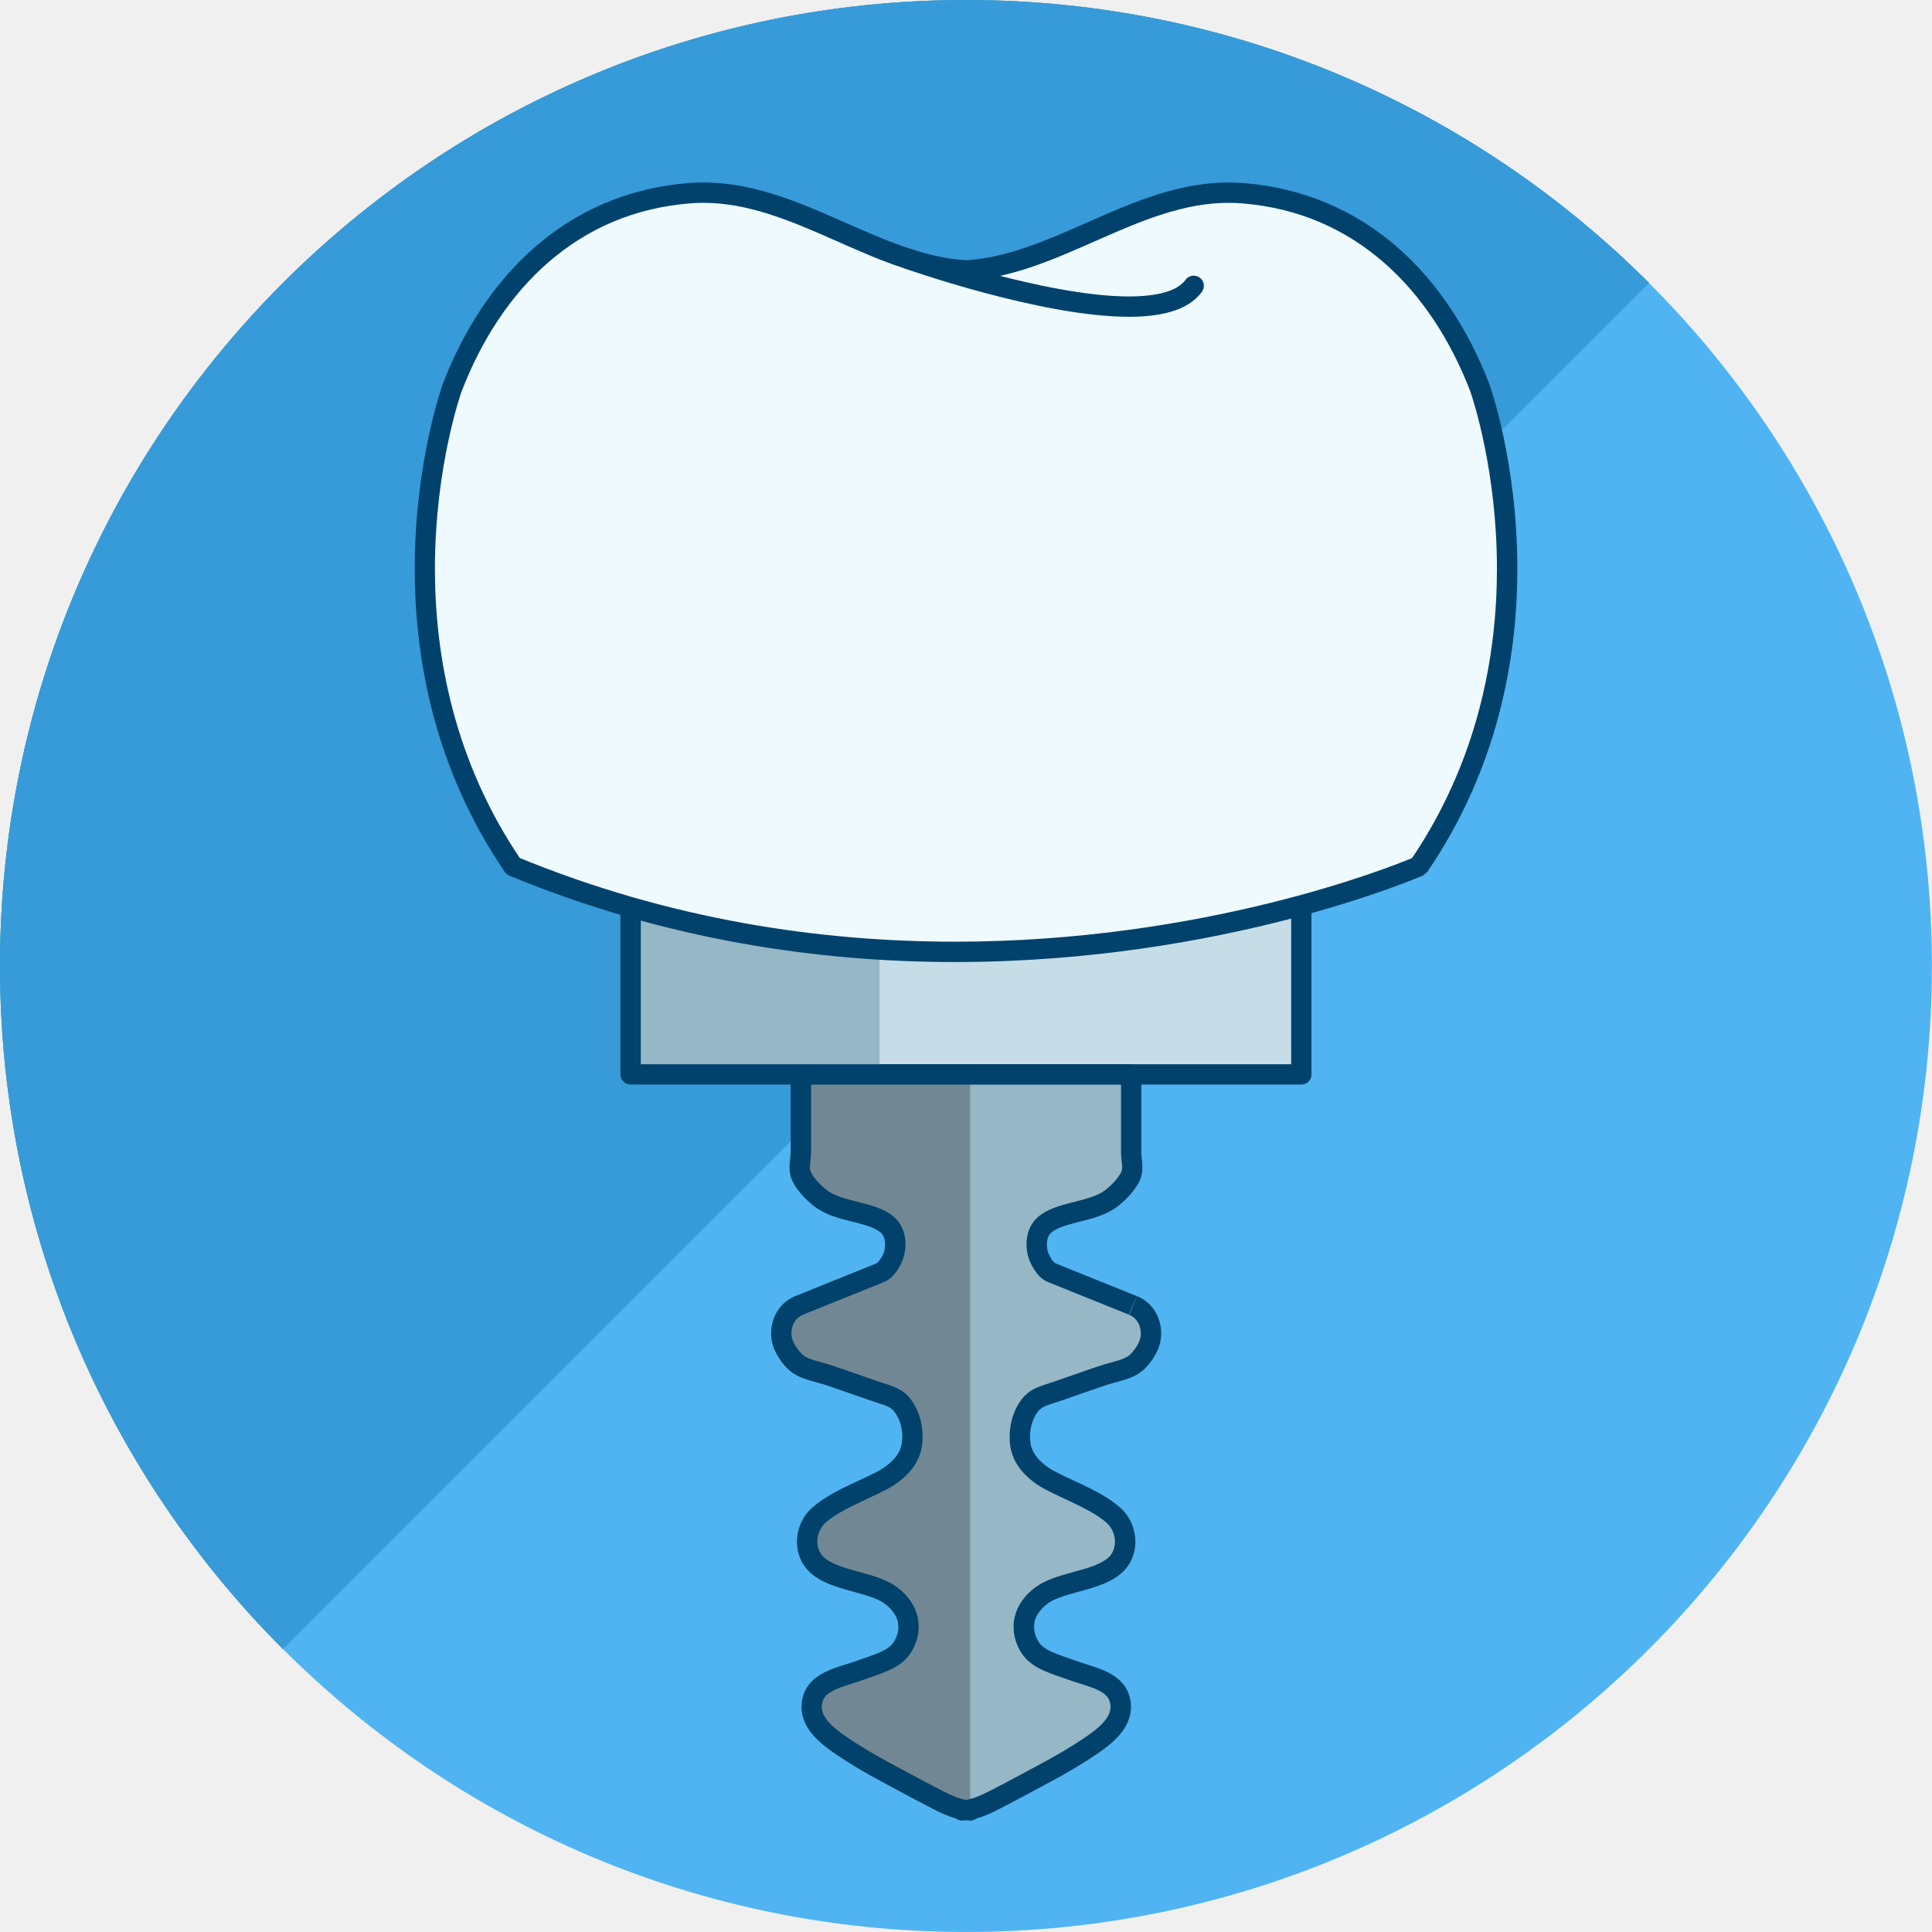
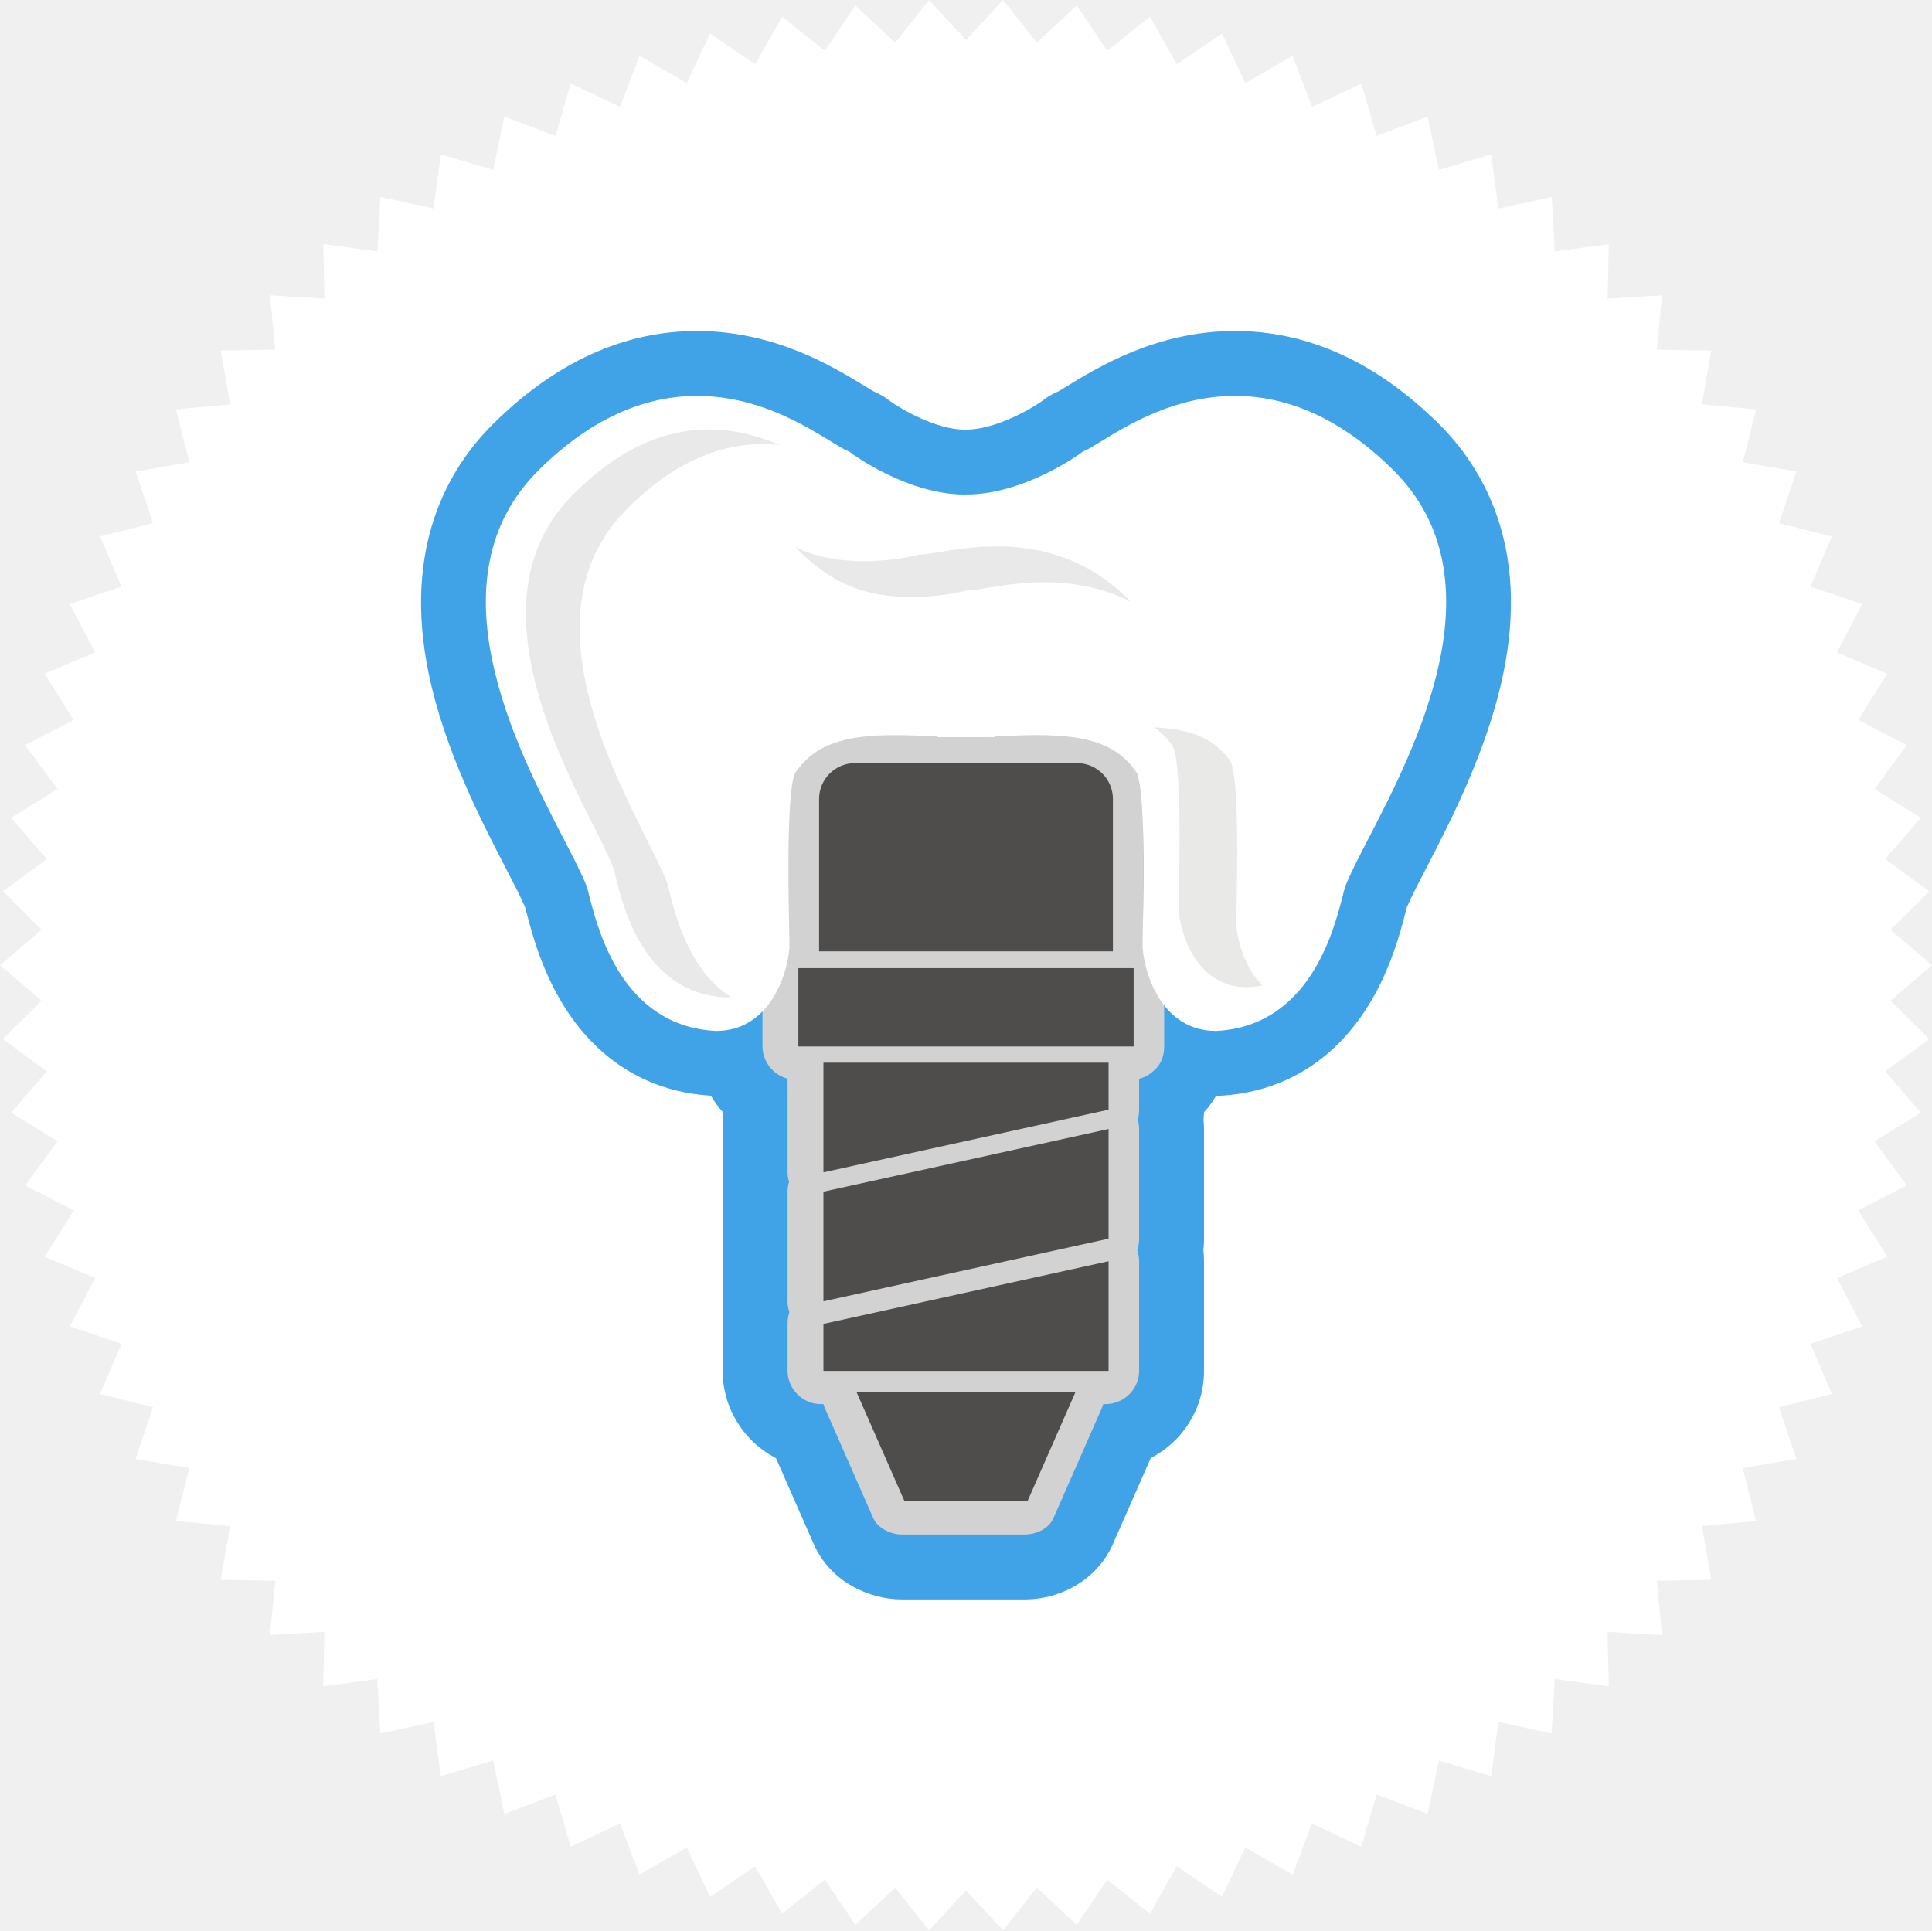
- <svg xmlns="http://www.w3.org/2000/svg" width="33.526mm" height="33.527mm" viewBox="0 0 33.526 33.527" version="1.1" id="svg1123">
-   <defs id="defs1117">
-     <mask maskUnits="userSpaceOnUse" id="mask1755">
-       <path d="m 91.17,141.811 c -2.648,-3.884 -1.059,-8.298 -1.059,-8.298 0.71,-1.845 2.085,-3.215 4.108,-3.38 1.736,-0.141 3.165,1.247 4.81,1.339 1.645,-0.092 3.074,-1.481 4.81,-1.339 2.023,0.165 3.398,1.534 4.108,3.38 0,0 1.589,4.414 -1.059,8.298 0,0 -6.909,3.094 -15.719,0" style="fill:#f2ead9;fill-opacity:1;fill-rule:nonzero;stroke:none;stroke-width:0.035" id="path1757" clip-path="none" />
-     </mask>
-   </defs>
-   <g id="layer1" transform="translate(-82.26668,-126.7784)">
-     <path d="m 99.029,126.779 c -9.257,0 -16.762,7.505 -16.762,16.763 0,4.628 1.876,8.819 4.91,11.853 l 23.706,-23.706 c -3.033,-3.034 -7.224,-4.91 -11.854,-4.91" style="fill:#20966e;fill-opacity:1;fill-rule:nonzero;stroke:none;stroke-width:0.035" id="path24" />
-     <path d="m 115.792,143.542 c 0,9.257 -7.504,16.763 -16.762,16.763 -9.257,0 -16.763,-7.506 -16.763,-16.763 0,-9.258 7.506,-16.763 16.763,-16.763 9.258,0 16.762,7.505 16.762,16.763" style="fill:#50b4f2;fill-opacity:1;fill-rule:nonzero;stroke:none;stroke-width:0.035" id="path28" />
-     <path d="m 82.267,143.541 v 0 c 0,-9.258 7.505,-16.763 16.762,-16.763 4.63,0 8.821,1.877 11.854,4.91 v 0 c -3.034,-3.033 -7.224,-4.909 -11.853,-4.909 v 0 c -8.5e-4,0 -7.1e-4,0 -9.8e-4,0 -9.257,0 -16.762,7.505 -16.762,16.763" style="fill:#daacb3;fill-opacity:1;fill-rule:nonzero;stroke:none;stroke-width:0.035" id="path64" />
-     <path d="m 87.177,155.395 c -0.127,-0.127 -0.253,-0.257 -0.376,-0.388 -2.379,-2.536 -3.978,-5.813 -4.413,-9.448 0.458,3.823 2.203,7.25 4.79,9.836 l -2.9e-4,2.7e-4 m -4.79,-9.836 c -2.4e-4,-0.002 -3.8e-4,-0.005 -8.1e-4,-0.007 2.8e-4,0.002 6.7e-4,0.005 8.1e-4,0.007 m -0.002,-0.014 -1.4e-4,-3.4e-4 c 1.4e-4,7.1e-4 0,0 1.4e-4,3.4e-4 m -0.118,-2.004 v 0 c 0,-9.258 7.505,-16.762 16.762,-16.762 2.9e-4,0 1.4e-4,0 4.3e-4,0 -9.256,0 -16.763,7.505 -16.763,16.763" style="fill:#1d6f51;fill-opacity:1;fill-rule:nonzero;stroke:none;stroke-width:0.035" id="path66" />
-     <path d="m 87.177,155.394 c -2.586,-2.586 -4.331,-6.013 -4.79,-9.836 h -1.4e-4 c -1.4e-4,-0.002 -5.3e-4,-0.005 -8.1e-4,-0.007 -2.8e-4,-0.002 -4.2e-4,-0.004 -7e-4,-0.007 -1.4e-4,-3.4e-4 0,3.5e-4 -1.4e-4,-3.4e-4 -0.078,-0.657 -0.118,-1.325 -0.118,-2.003 0,-9.258 7.506,-16.762 16.763,-16.762 v 0 c 4.629,0 8.819,1.876 11.852,4.91 l -9.904,9.904 h -7.769 v 3.831 h 3.938 -0.985 v 0.985 l -8.987,8.987" style="fill:#379ad9;fill-opacity:1;fill-rule:nonzero;stroke:none;stroke-width:0.035" id="path68" />
-     <path d="m 93.21,145.423 h 11.639 v -3.831 H 93.21 Z" style="fill:#c6dde7;fill-opacity:1;fill-rule:nonzero;stroke:none;stroke-width:0.035" id="path116" />
-     <path d="m 101.925,149.432 -1.41,-0.568 c -0.118,-0.048 -0.217,-0.243 -0.241,-0.344 -0.028,-0.123 -0.024,-0.273 0.041,-0.387 0.081,-0.146 0.265,-0.218 0.439,-0.271 0.278,-0.083 0.584,-0.121 0.806,-0.294 0.125,-0.098 0.253,-0.232 0.319,-0.364 0.072,-0.145 0.018,-0.276 0.018,-0.419 v -1.363 h -2.797 -0.139 -2.797 v 1.363 c 0,0.143 -0.055,0.274 0.018,0.419 0.066,0.132 0.193,0.266 0.319,0.364 0.222,0.173 0.529,0.211 0.806,0.294 0.174,0.052 0.358,0.125 0.439,0.271 0.064,0.115 0.068,0.264 0.04,0.387 -0.023,0.101 -0.123,0.296 -0.241,0.344 l -1.41,0.568 c -0.293,0.118 -0.369,0.46 -0.272,0.688 0.048,0.113 0.142,0.254 0.254,0.334 0.133,0.095 0.358,0.134 0.52,0.187 0.175,0.057 0.347,0.121 0.521,0.179 0.133,0.044 0.263,0.093 0.397,0.136 0.205,0.064 0.315,0.108 0.417,0.279 0.107,0.178 0.141,0.385 0.121,0.581 -0.029,0.29 -0.25,0.513 -0.546,0.666 -0.347,0.179 -0.79,0.34 -1.07,0.588 -0.231,0.203 -0.274,0.565 -0.096,0.798 0.245,0.32 0.886,0.339 1.249,0.537 0.199,0.109 0.361,0.305 0.392,0.502 0.025,0.157 -0.004,0.293 -0.085,0.436 -0.133,0.237 -0.45,0.313 -0.718,0.411 -0.382,0.14 -0.828,0.193 -0.869,0.599 -0.031,0.307 0.246,0.539 0.512,0.719 0.247,0.167 0.505,0.321 0.774,0.464 0.259,0.139 0.516,0.28 0.778,0.415 0.157,0.081 0.349,0.19 0.544,0.229 v 0.017 l 0.07,-0.008 0.07,0.008 v -0.017 c 0.194,-0.039 0.387,-0.148 0.544,-0.229 0.262,-0.134 0.519,-0.276 0.779,-0.415 0.269,-0.143 0.528,-0.297 0.774,-0.464 0.266,-0.18 0.543,-0.413 0.512,-0.719 -0.041,-0.406 -0.487,-0.459 -0.869,-0.599 -0.267,-0.098 -0.584,-0.174 -0.718,-0.411 -0.08,-0.144 -0.11,-0.28 -0.085,-0.436 0.031,-0.197 0.193,-0.393 0.392,-0.502 0.363,-0.198 1.004,-0.217 1.249,-0.537 0.178,-0.233 0.134,-0.595 -0.096,-0.798 -0.281,-0.248 -0.724,-0.41 -1.07,-0.588 -0.295,-0.152 -0.517,-0.376 -0.546,-0.666 -0.02,-0.197 0.014,-0.403 0.121,-0.581 0.102,-0.171 0.212,-0.215 0.417,-0.279 0.134,-0.042 0.264,-0.092 0.397,-0.136 0.174,-0.059 0.346,-0.122 0.522,-0.179 0.162,-0.053 0.387,-0.092 0.52,-0.187 0.112,-0.079 0.206,-0.221 0.254,-0.334 0.096,-0.228 0.021,-0.57 -0.272,-0.688" style="fill:#96b7c5;fill-opacity:1;fill-rule:nonzero;stroke:none;stroke-width:0.035" id="path118" />
-     <path d="m 99.1,158.197 -0.07,-0.008 -0.07,0.008 v -0.017 c -0.195,-0.039 -0.387,-0.148 -0.544,-0.229 -0.262,-0.134 -0.519,-0.276 -0.778,-0.415 -0.269,-0.143 -0.528,-0.297 -0.774,-0.464 -0.252,-0.171 -0.516,-0.389 -0.515,-0.673 0,-0.015 8.5e-4,-0.03 0.002,-0.046 0.041,-0.406 0.487,-0.459 0.869,-0.599 0.267,-0.098 0.585,-0.174 0.718,-0.411 0.062,-0.11 0.093,-0.216 0.093,-0.329 0,-0.035 -0.003,-0.071 -0.009,-0.107 -0.031,-0.197 -0.193,-0.393 -0.392,-0.502 -0.363,-0.198 -1.004,-0.217 -1.249,-0.537 -0.074,-0.097 -0.11,-0.215 -0.11,-0.335 -2.9e-4,-0.17 0.071,-0.343 0.206,-0.462 0.281,-0.248 0.724,-0.41 1.07,-0.588 0.295,-0.152 0.517,-0.376 0.546,-0.666 0.004,-0.035 0.005,-0.071 0.005,-0.107 -2.9e-4,-0.163 -0.039,-0.329 -0.127,-0.474 -0.102,-0.171 -0.211,-0.215 -0.417,-0.279 -0.134,-0.042 -0.264,-0.092 -0.397,-0.136 -0.174,-0.059 -0.346,-0.122 -0.521,-0.179 -0.162,-0.053 -0.387,-0.092 -0.52,-0.187 -0.112,-0.079 -0.206,-0.221 -0.254,-0.334 -0.026,-0.061 -0.039,-0.131 -0.04,-0.202 -1.4e-4,-0.194 0.098,-0.4 0.312,-0.486 l 1.41,-0.568 c 0.118,-0.048 0.218,-0.243 0.241,-0.344 0.01,-0.046 0.016,-0.096 0.016,-0.146 0,-0.084 -0.017,-0.169 -0.057,-0.241 -0.081,-0.146 -0.265,-0.218 -0.439,-0.271 -0.278,-0.083 -0.584,-0.121 -0.806,-0.294 -0.125,-0.098 -0.253,-0.232 -0.319,-0.364 -0.029,-0.058 -0.038,-0.113 -0.038,-0.168 1.4e-4,-0.083 0.02,-0.165 0.02,-0.25 v -1.363 h 2.941 v 12.755 l -0.005,0.002 v 0 0.017" style="fill:#718894;fill-opacity:1;fill-rule:nonzero;stroke:none;stroke-width:0.035" id="path120" />
-     <path d="m 101.925,149.432 0.066,-0.163 -1.41,-0.568 -0.025,-0.02 c -0.046,-0.042 -0.105,-0.163 -0.11,-0.2 -0.007,-0.033 -0.012,-0.07 -0.012,-0.106 -1.4e-4,-0.061 0.013,-0.118 0.034,-0.155 l 6.6e-4,-0.001 c 0.018,-0.034 0.055,-0.068 0.115,-0.101 0.059,-0.033 0.138,-0.061 0.22,-0.086 0.257,-0.08 0.586,-0.112 0.864,-0.323 0.141,-0.112 0.282,-0.256 0.368,-0.424 l 4.2e-4,-7.1e-4 c 0.043,-0.086 0.057,-0.174 0.056,-0.247 -0.001,-0.111 -0.021,-0.192 -0.02,-0.25 v -1.363 c 0,-0.047 -0.018,-0.091 -0.051,-0.125 -0.033,-0.034 -0.078,-0.052 -0.125,-0.052 h -2.797 -0.139 -2.797 c -0.047,0 -0.092,0.019 -0.125,0.052 -0.033,0.033 -0.051,0.078 -0.051,0.125 v 1.363 c 0.001,0.058 -0.019,0.139 -0.02,0.251 -5.6e-4,0.073 0.013,0.161 0.057,0.247 0.086,0.168 0.227,0.312 0.367,0.423 0.278,0.212 0.608,0.243 0.865,0.323 0.082,0.024 0.16,0.053 0.22,0.086 0.06,0.033 0.097,0.068 0.115,0.101 0.021,0.038 0.035,0.095 0.035,0.156 0,0.036 -0.005,0.074 -0.012,0.108 l 2.9e-4,-0.001 c -0.004,0.023 -0.03,0.088 -0.062,0.137 l -0.048,0.062 -0.025,0.021 -1.409,0.568 c -0.144,0.057 -0.253,0.159 -0.322,0.276 -0.069,0.116 -0.1,0.246 -0.1,0.373 0,0.093 0.017,0.186 0.054,0.272 0.061,0.139 0.162,0.298 0.314,0.409 0.096,0.067 0.2,0.103 0.3,0.134 0.1,0.03 0.197,0.053 0.268,0.077 0.171,0.055 0.342,0.119 0.52,0.179 0.129,0.043 0.26,0.092 0.4,0.137 0.101,0.032 0.167,0.056 0.208,0.082 0.041,0.026 0.069,0.052 0.11,0.119 0.07,0.115 0.102,0.249 0.102,0.385 l -0.005,0.09 1.5e-4,-0.002 c -0.011,0.104 -0.054,0.197 -0.131,0.287 -0.077,0.089 -0.187,0.171 -0.32,0.24 -0.332,0.173 -0.785,0.333 -1.106,0.613 -0.175,0.155 -0.265,0.375 -0.266,0.594 0,0.155 0.046,0.313 0.147,0.444 0.171,0.217 0.427,0.302 0.67,0.376 0.244,0.071 0.488,0.127 0.634,0.208 0.159,0.083 0.287,0.253 0.302,0.374 l 0.007,0.079 c -5.3e-4,0.081 -0.02,0.152 -0.071,0.244 -0.039,0.071 -0.116,0.13 -0.229,0.183 -0.112,0.053 -0.254,0.096 -0.395,0.147 -0.177,0.066 -0.388,0.113 -0.58,0.207 -0.096,0.048 -0.189,0.109 -0.264,0.199 -0.075,0.09 -0.127,0.208 -0.139,0.34 l -0.003,0.065 c 1.4e-4,0.199 0.093,0.365 0.206,0.494 0.115,0.131 0.255,0.234 0.386,0.324 0.252,0.17 0.516,0.328 0.79,0.473 0.258,0.138 0.516,0.28 0.781,0.416 0.153,0.078 0.356,0.197 0.59,0.245 l 0.035,-0.173 h -0.176 v 0.017 c 0,0.051 0.022,0.099 0.06,0.132 0.038,0.033 0.088,0.049 0.139,0.043 l 0.048,-0.006 0.048,0.006 c 0.05,0.006 0.101,-0.01 0.139,-0.043 0.038,-0.034 0.06,-0.082 0.06,-0.132 v -0.017 h -0.176 l 0.035,0.173 c 0.233,-0.048 0.437,-0.168 0.59,-0.246 0.265,-0.136 0.522,-0.278 0.781,-0.416 0.273,-0.146 0.538,-0.303 0.79,-0.473 0.132,-0.09 0.271,-0.193 0.386,-0.324 0.113,-0.129 0.206,-0.296 0.206,-0.494 l -0.003,-0.062 -2.9e-4,-0.002 c -0.013,-0.133 -0.064,-0.251 -0.139,-0.34 -0.114,-0.135 -0.264,-0.206 -0.411,-0.262 -0.148,-0.055 -0.3,-0.096 -0.433,-0.145 -0.141,-0.051 -0.282,-0.094 -0.395,-0.147 -0.114,-0.053 -0.19,-0.113 -0.23,-0.184 -0.05,-0.091 -0.07,-0.164 -0.071,-0.244 l 0.006,-0.076 1.1e-4,-0.002 c 0.015,-0.121 0.143,-0.291 0.302,-0.374 0.146,-0.081 0.39,-0.138 0.634,-0.208 0.243,-0.074 0.499,-0.159 0.67,-0.377 0.1,-0.131 0.146,-0.288 0.146,-0.443 -3e-4,-0.219 -0.09,-0.439 -0.265,-0.594 -0.322,-0.28 -0.774,-0.44 -1.107,-0.613 -0.132,-0.068 -0.243,-0.15 -0.32,-0.24 -0.077,-0.09 -0.12,-0.182 -0.131,-0.286 l -0.005,-0.089 c 1.4e-4,-0.136 0.032,-0.27 0.101,-0.384 l 4.2e-4,-7.1e-4 c 0.042,-0.068 0.07,-0.093 0.111,-0.12 0.041,-0.026 0.107,-0.051 0.208,-0.082 0.14,-0.044 0.272,-0.094 0.4,-0.137 0.178,-0.06 0.35,-0.123 0.52,-0.179 0.071,-0.023 0.168,-0.047 0.268,-0.076 0.1,-0.031 0.205,-0.067 0.3,-0.134 0.153,-0.111 0.253,-0.27 0.314,-0.408 l 3e-4,-7.2e-4 c 0.036,-0.086 0.053,-0.178 0.053,-0.272 0,-0.126 -0.031,-0.256 -0.1,-0.373 -0.068,-0.116 -0.178,-0.218 -0.322,-0.276 l -0.066,0.164 -0.066,0.164 c 0.07,0.029 0.116,0.072 0.15,0.128 0.033,0.056 0.051,0.126 0.051,0.193 0,0.05 -0.01,0.097 -0.026,0.135 l 4.3e-4,-7.1e-4 c -0.035,0.087 -0.123,0.212 -0.194,0.259 -0.038,0.028 -0.113,0.059 -0.199,0.084 -0.086,0.026 -0.183,0.049 -0.274,0.079 -0.18,0.058 -0.352,0.122 -0.523,0.18 -0.137,0.045 -0.266,0.095 -0.394,0.135 -0.104,0.033 -0.196,0.063 -0.286,0.117 -0.09,0.055 -0.168,0.136 -0.229,0.239 l 4.2e-4,-7.1e-4 c -0.107,0.177 -0.152,0.376 -0.152,0.567 0,0.042 0.002,0.083 0.006,0.123 0.018,0.186 0.1,0.35 0.215,0.482 0.115,0.133 0.263,0.239 0.426,0.323 0.361,0.184 0.793,0.348 1.034,0.564 0.094,0.082 0.146,0.208 0.146,0.33 -1.4e-4,0.086 -0.025,0.166 -0.073,0.229 -0.073,0.103 -0.26,0.187 -0.49,0.252 -0.228,0.068 -0.486,0.12 -0.703,0.237 -0.24,0.134 -0.435,0.357 -0.482,0.629 l 0.174,0.027 -0.174,-0.029 c -0.008,0.045 -0.011,0.091 -0.011,0.134 -5.6e-4,0.148 0.043,0.288 0.116,0.417 0.094,0.166 0.243,0.263 0.388,0.331 0.146,0.068 0.297,0.113 0.423,0.159 0.205,0.074 0.408,0.123 0.545,0.192 0.069,0.034 0.118,0.07 0.15,0.109 0.032,0.039 0.052,0.08 0.059,0.15 l 0.176,-0.018 -0.176,0.015 0.002,0.032 c 0,0.085 -0.038,0.169 -0.119,0.262 -0.08,0.092 -0.197,0.182 -0.318,0.264 -0.241,0.163 -0.495,0.314 -0.759,0.454 -0.261,0.139 -0.517,0.281 -0.776,0.413 -0.161,0.084 -0.343,0.183 -0.498,0.213 -0.083,0.017 -0.142,0.089 -0.142,0.173 v 0.017 h 0.176 l 0.021,-0.175 -0.07,-0.009 h -0.043 l -0.07,0.009 0.022,0.175 h 0.176 v -0.017 c 0,-0.084 -0.059,-0.156 -0.142,-0.173 -0.156,-0.03 -0.338,-0.129 -0.498,-0.213 -0.259,-0.133 -0.515,-0.274 -0.776,-0.413 -0.264,-0.141 -0.518,-0.292 -0.759,-0.455 -0.121,-0.081 -0.238,-0.172 -0.318,-0.264 -0.081,-0.093 -0.119,-0.177 -0.119,-0.262 l 0.002,-0.029 c 0.008,-0.07 0.028,-0.111 0.059,-0.15 0.047,-0.058 0.139,-0.111 0.264,-0.158 0.125,-0.047 0.277,-0.087 0.431,-0.144 0.126,-0.047 0.277,-0.091 0.423,-0.159 0.145,-0.068 0.294,-0.165 0.387,-0.331 0.073,-0.129 0.116,-0.269 0.116,-0.417 1.1e-4,-0.044 -0.004,-0.089 -0.011,-0.134 -0.046,-0.272 -0.242,-0.495 -0.482,-0.629 -0.217,-0.117 -0.475,-0.169 -0.703,-0.237 -0.23,-0.065 -0.416,-0.15 -0.489,-0.252 -0.049,-0.063 -0.074,-0.143 -0.074,-0.229 -2.9e-4,-0.121 0.052,-0.247 0.146,-0.329 0.241,-0.216 0.674,-0.38 1.035,-0.564 0.163,-0.084 0.31,-0.189 0.425,-0.323 0.115,-0.132 0.197,-0.296 0.215,-0.482 l 2.9e-4,-0.001 c 0.003,-0.039 0.006,-0.08 0.006,-0.122 1.4e-4,-0.191 -0.045,-0.389 -0.152,-0.567 -0.06,-0.103 -0.138,-0.184 -0.228,-0.239 -0.09,-0.055 -0.182,-0.084 -0.287,-0.117 -0.127,-0.04 -0.257,-0.089 -0.394,-0.135 -0.17,-0.058 -0.343,-0.121 -0.523,-0.18 -0.091,-0.03 -0.188,-0.053 -0.274,-0.079 -0.086,-0.026 -0.161,-0.056 -0.198,-0.084 -0.071,-0.047 -0.159,-0.173 -0.194,-0.259 -0.016,-0.037 -0.026,-0.085 -0.026,-0.134 0,-0.067 0.018,-0.137 0.051,-0.193 0.034,-0.056 0.081,-0.1 0.15,-0.129 l 1.41,-0.568 c 0.119,-0.052 0.184,-0.139 0.239,-0.222 0.053,-0.085 0.089,-0.169 0.108,-0.247 l 2.5e-4,-10e-4 c 0.013,-0.058 0.02,-0.12 0.02,-0.184 -1.4e-4,-0.107 -0.02,-0.221 -0.079,-0.327 -0.062,-0.112 -0.158,-0.186 -0.253,-0.239 -0.096,-0.053 -0.197,-0.086 -0.289,-0.114 -0.299,-0.086 -0.583,-0.129 -0.748,-0.264 -0.11,-0.085 -0.224,-0.209 -0.27,-0.304 -0.015,-0.03 -0.018,-0.051 -0.019,-0.088 -0.002,-0.054 0.019,-0.137 0.02,-0.251 v -1.187 h 2.62 0.139 2.62 l 1.4e-4,1.187 c 10e-4,0.113 0.021,0.195 0.02,0.25 -3.9e-4,0.037 -0.005,0.06 -0.019,0.089 l 4.3e-4,-7.2e-4 c -0.047,0.096 -0.161,0.22 -0.271,0.305 -0.165,0.134 -0.449,0.178 -0.748,0.264 -0.092,0.028 -0.193,0.062 -0.289,0.114 -0.096,0.053 -0.191,0.127 -0.254,0.24 l 7.2e-4,-0.001 c -0.06,0.107 -0.079,0.221 -0.08,0.328 0,0.064 0.007,0.126 0.021,0.185 0.019,0.078 0.055,0.162 0.108,0.247 0.055,0.083 0.12,0.17 0.239,0.221 l 1.41,0.568 0.066,-0.164" style="fill:#00426b;fill-opacity:1;fill-rule:nonzero;stroke:none;stroke-width:0.035" id="path122" />
-     <path d="m 97.53,145.423 h -4.32 v -3.831 h 4.32 v 3.831" style="fill:#96b7c5;fill-opacity:1;fill-rule:nonzero;stroke:none;stroke-width:0.035" id="path124" />
-     <path d="m 104.849,145.423 v -0.176 H 93.387 v -3.478 h 11.286 v 3.654 h 0.176 v -0.176 0.176 h 0.176 v -3.831 c 0,-0.047 -0.018,-0.091 -0.052,-0.125 -0.033,-0.034 -0.078,-0.052 -0.125,-0.052 H 93.21 c -0.046,0 -0.092,0.019 -0.125,0.052 -0.033,0.033 -0.052,0.078 -0.052,0.125 v 3.831 c 0,0.047 0.018,0.091 0.052,0.125 0.033,0.033 0.078,0.051 0.125,0.051 h 11.639 c 0.047,0 0.091,-0.018 0.125,-0.051 0.033,-0.034 0.052,-0.078 0.052,-0.125 h -0.176" style="fill:#00426b;fill-opacity:1;fill-rule:nonzero;stroke:none;stroke-width:0.035" id="path126" />
-     <path d="m 91.171,141.811 c -2.648,-3.884 -1.059,-8.298 -1.059,-8.298 0.71,-1.845 2.085,-3.215 4.108,-3.38 1.736,-0.141 3.165,1.247 4.81,1.339 1.645,-0.092 3.074,-1.481 4.81,-1.339 2.023,0.165 3.398,1.534 4.108,3.38 0,0 1.589,4.414 -1.059,8.298 0,0 -6.909,3.094 -15.719,0" style="fill:#effaff;fill-opacity:1;fill-rule:nonzero;stroke:none;stroke-width:0.035" id="path128-3" clip-path="none" />
-     <path d="m 91.17,141.811 0.146,-0.1 c -1.179,-1.729 -1.501,-3.566 -1.502,-5.061 0,-0.897 0.116,-1.67 0.233,-2.217 0.058,-0.273 0.116,-0.49 0.159,-0.638 0.022,-0.074 0.04,-0.131 0.052,-0.168 0.012,-0.038 0.019,-0.055 0.019,-0.055 l -0.166,-0.06 0.165,0.063 c 0.346,-0.901 0.853,-1.679 1.513,-2.25 0.66,-0.571 1.47,-0.937 2.445,-1.017 0.079,-0.007 0.158,-0.01 0.236,-0.01 0.766,-7.2e-4 1.491,0.3 2.231,0.627 0.739,0.325 1.491,0.675 2.319,0.722 h 0.02 c 0.828,-0.048 1.579,-0.398 2.319,-0.722 0.74,-0.327 1.466,-0.628 2.231,-0.627 0.078,0 0.157,0.003 0.236,0.01 0.975,0.08 1.786,0.446 2.445,1.017 0.659,0.571 1.166,1.349 1.513,2.25 l 0.164,-0.063 -0.166,0.06 0.004,0.013 c 0.048,0.139 0.458,1.384 0.458,3.065 -3.5e-4,1.495 -0.323,3.332 -1.501,5.061 l 0.146,0.1 -0.071,-0.162 -0.036,0.015 c -0.376,0.158 -3.611,1.456 -7.942,1.456 -2.31,0 -4.932,-0.369 -7.603,-1.473 l -0.067,0.163 0.146,-0.1 -0.146,0.1 -0.067,0.163 c 2.721,1.125 5.39,1.5 7.737,1.5 4.695,-7.2e-4 8.106,-1.496 8.12,-1.501 l 0.075,-0.062 c 1.228,-1.802 1.563,-3.715 1.563,-5.26 -3.4e-4,-1.855 -0.479,-3.185 -0.483,-3.198 l -10e-4,-0.004 c -0.363,-0.944 -0.899,-1.773 -1.611,-2.39 -0.711,-0.617 -1.6,-1.017 -2.648,-1.102 -0.089,-0.007 -0.178,-0.011 -0.265,-0.011 -0.86,0.001 -1.631,0.331 -2.373,0.657 -0.743,0.328 -1.459,0.653 -2.196,0.693 l 0.01,0.176 0.01,-0.176 c -0.738,-0.041 -1.454,-0.365 -2.197,-0.693 -0.742,-0.326 -1.514,-0.656 -2.373,-0.657 -0.087,-3.5e-4 -0.176,0.003 -0.265,0.011 -1.048,0.085 -1.936,0.485 -2.647,1.102 -0.712,0.616 -1.248,1.445 -1.611,2.39 l -0.001,0.004 c -0.004,0.012 -0.483,1.343 -0.483,3.198 -2.5e-4,1.544 0.334,3.458 1.563,5.26 0.019,0.028 0.047,0.05 0.078,0.064 l 0.067,-0.163" style="fill:#00426b;fill-opacity:1;fill-rule:nonzero;stroke:none;stroke-width:0.035" id="path134" />
-     <path d="m 97.963,131.436 c 0.003,7.2e-4 0.59,0.21 1.369,0.419 0.78,0.209 1.746,0.42 2.527,0.421 0.269,-3.5e-4 0.517,-0.025 0.734,-0.09 0.215,-0.064 0.406,-0.171 0.532,-0.345 0.057,-0.079 0.039,-0.189 -0.04,-0.246 -0.079,-0.057 -0.189,-0.039 -0.246,0.04 -0.064,0.089 -0.177,0.163 -0.346,0.213 -0.168,0.05 -0.386,0.075 -0.633,0.075 -0.719,7e-4 -1.671,-0.203 -2.435,-0.409 -0.382,-0.103 -0.719,-0.206 -0.959,-0.283 -0.12,-0.038 -0.216,-0.07 -0.282,-0.093 -0.066,-0.022 -0.101,-0.035 -0.101,-0.035 -0.092,-0.033 -0.193,0.015 -0.225,0.107 -0.033,0.092 0.015,0.193 0.107,0.225" style="fill:#00426b;fill-opacity:1;fill-rule:nonzero;stroke:none;stroke-width:0.035" id="path136" />
+ <svg xmlns="http://www.w3.org/2000/svg" version="1.1" id="svg2" xml:space="preserve" width="425.399" height="425.103" viewBox="0 0 425.399 425.103">
+   <defs id="defs6" />
+   <g id="g10" transform="matrix(1.333333,0,0,-1.333333,-70.76695,504.078)">
+     <g id="g12" transform="scale(0.1)">
+       <path d="m 3652.778,2127.925 68.47,58.52 -68.47,58.53 63.93,63.56 -72.72,53.19 58.83,68.2 -76.48,47.48 53.34,72.59 -80.03,41.44 47.71,76.5 -82.99,35.14 41.57,79.88 -85.33,28.66 35.32,82.89 -87.39,21.97 28.94,85.35 -88.76,15.23 22.25,87.31 -89.72,8.38 15.58,88.72 -90.11,1.51 8.81,89.73 -89.93,-5.37 1.93,90.03 -89.32,-12.17 -4.92,90.04 -88.17,-18.97 -11.8,89.4 -86.43,-25.65 -18.56,88.15 -84.15,-32.16 -25.36,86.47 -81.44,-38.51 -31.97,84.37 -78.2,-44.81 -38.34,81.63 -74.6,-50.66 -44.49,78.43 -70.53,-56.27 -50.3,74.77 -66,-61.49 -55.85,70.62 -61.07,-66.18 -61.01,66.21 -55.95,-70.63 -65.88,61.47 -50.44,-74.75 -70.41,56.25 -44.51,-78.43 -74.51,50.66 -38.41,-81.63 -78.28,44.81 -31.84,-84.36 -81.53,38.57 -25.3,-86.54 -84.23,32.16 -18.53,-88.15 -86.52,25.65 -11.77,-89.38 -88.09,18.97 -4.89,-89.99 -89.27,12.1 1.86,-89.98 -89.84,5.35 8.703,-89.7 -90.11,-1.52 15.594,-88.74 -89.644,-8.36 22.207,-87.36 -88.887,-15.23 28.98,-85.3 -87.429,-21.97 35.39,-82.92 -85.449,-28.58 41.641,-79.98 -83.067,-35.14 47.762,-76.5 -80.164,-41.44 53.574,-72.59 -76.609,-47.48 58.902,-68.27 -72.644,-53.12 63.804,-63.54 -68.48,-58.55 68.48,-58.54 -63.836,-63.47 72.676,-53.21 -58.902,-68.25 76.609,-47.47 -53.574,-72.57 80.164,-41.46 -47.762,-76.49 83.067,-35.16 -41.641,-79.93 85.41,-28.6 -35.351,-82.88 87.383,-22.01 -28.934,-85.36 88.855,-15.22 -22.277,-87.19 89.672,-8.49 -15.617,-88.76 90.156,-1.49 -8.75,-89.68 89.878,5.4 -1.95,-90.108 89.33,12.178 4.98,-90.01 88.06,18.98 11.8,-89.34 86.44,25.621 18.57,-88.203 84.22,32.172 25.3,-86.469 81.58,38.559 31.8,-84.332 78.22,44.703 38.41,-81.652 74.61,50.672 44.41,-78.411 70.51,56.27 50.44,-74.719 65.86,61.387 55.97,-70.598 61.01,66.211 61.07,-66.211 55.85,70.641 66,-61.43 50.3,74.68 70.48,-56.231 44.44,78.43 74.62,-50.691 38.32,81.652 78.23,-44.703 31.92,84.332 81.5,-38.609 25.32,86.519 84.25,-32.172 18.56,88.16 86.43,-25.609 11.8,89.34 88.1,-19.027 4.91,90.028 89.35,-12.118 -1.97,90.008 89.94,-5.35 -8.79,89.71 90.17,1.51 -15.58,88.74 89.6,8.37 -22.21,87.33 88.76,15.29 -28.86,85.26 87.39,21.99 -35.32,82.9 85.33,28.63 -41.62,79.96 83.04,35.15 -47.71,76.47 80.03,41.43 -53.34,72.6 76.48,47.47 -58.9,68.25 72.79,53.21 -63.93,63.49" style="fill:#ffffff;fill-opacity:1;fill-rule:nonzero;stroke:none" id="path70" />
+       <g id="g963" transform="matrix(1.218994,0,0,1.218994,-465.5827,-847.5966)">
+         <path id="path72" style="fill:#40a3e8;fill-opacity:1;fill-rule:nonzero;stroke:none" d="m 2766.58,3222.38 c -84.29,83.5 -177.2,125.84 -276.17,125.84 -105.48,0 -184.8,-48.54 -227.41,-74.63 -3.62,-2.22 -9.21,-5.65 -12.12,-7.32 l -1.25,-0.53 c -6.54,-2.81 -12.72,-6.39 -18.4,-10.7 l -2.58,-1.94 c -14.51,-10.32 -62.81,-38.44 -102.27,-38.44 l -2.81,-0.01 c -38.19,0 -85.91,28.15 -100.11,38.36 l -2.69,2.03 c -5.66,4.29 -11.82,7.86 -18.34,10.67 l -1.35,0.58 c -2.91,1.66 -8.47,5.07 -11.98,7.23 -42.65,26.12 -121.98,74.7 -227.51,74.7 -98.98,0 -191.89,-42.34 -276.16,-125.85 -59.67,-59.11 -123.25,-165.93 -87.18,-339.04 21.41,-102.75 71.26,-199.08 104.24,-262.81 10.83,-20.92 21.88,-42.28 26.47,-53.45 0.2,-0.78 0.4,-1.62 0.63,-2.52 l 0.99,-3.88 c 6.83,-26.5 21.03,-81.7 54.23,-132.54 46.27,-70.84 113.74,-110.9 195.11,-115.89 l 0.45,-0.02 c 4.56,-7.86 9.92,-15.22 15.95,-21.98 v -81.58 c 0,-4.4 0.23,-8.81 0.67,-13.2 -0.44,-4.32 -0.67,-8.65 -0.67,-12.97 v -148.57 c 0,-5.07 0.3,-10.12 0.86,-15.12 -0.56,-5.09 -0.86,-10.26 -0.86,-15.46 v -63.66 c 0,-51.65 29.41,-96.53 72.28,-118.63 l 51.23,-116.55 c 22.74,-51.67 76.13,-74.77 118.98,-74.77 h 166.5 c 15.53,0 30.64,2.55 44.95,7.58 33.76,11.45 60.98,35.98 74.81,67.44 l 42.82,97.38 8.38,19.09 c 42.84,22.08 72.17,66.6 72.17,117.83 v 148.55 c 0,5.07 -0.28,10.11 -0.85,15.12 0.57,5.1 0.85,10.25 0.85,15.45 v 148.57 c 0,4.31 -0.21,8.63 -0.63,12.92 0.32,3.34 0.52,6.7 0.59,10.07 6.29,6.83 11.77,14.29 16.39,22.28 h 0.83 c 2.06,0 4.13,0.07 6.19,0.21 l 0.69,0.05 c 81.19,5.09 148.49,45.15 194.68,115.86 33.22,50.84 47.42,106.04 54.24,132.55 l 0.99,3.86 c 0.24,0.93 0.45,1.81 0.65,2.61 4.35,10.62 15.35,31.89 26,52.49 l 0.45,0.89 c 32.97,63.69 82.82,160.01 104.24,262.78 36.07,173.11 -27.5,279.94 -87.17,339.07" />
+         <path id="path74" style="fill:#d3d2d2;fill-opacity:1;fill-rule:nonzero;stroke:none" d="m 2366.4,2526.6 c 0,62.13 0,124.26 0,186.38 0,56.56 -46.36,94.77 -100.42,94.77 -35.98,0 -71.95,0 -107.93,0 -46.27,0 -92.54,0 -138.8,0 -34.16,0 -68.29,3.38 -98.8,-15.56 -43.51,-27 -42.1,-74.94 -42.1,-119.3 0,-45.63 0,-91.28 0,-136.92 0,-3.16 0,-6.32 0,-9.48 -16.22,-6.76 -28.06,-22.68 -28.06,-41.19 0,-35.37 0,-70.75 0,-106.13 0,-20.71 14.5,-38.9 33.97,-43.91 0,-42.19 0,-84.4 0,-126.6 0,-4.75 0.75,-9.19 2.04,-13.36 -1.31,-4.17 -2.04,-8.49 -2.04,-12.81 0,-49.52 0,-99.05 0,-148.57 0,-5.3 0.9,-10.26 2.48,-14.84 l -0.39,-1.48 c -1.35,-4.28 -2.09,-9.02 -2.09,-14.26 0,-21.21 0,-42.43 0,-63.66 0,-24.37 20.04,-45.3 44.67,-45.3 1.29,0 2.58,0 3.88,0 0.62,-2 1.36,-3.97 2.21,-5.93 21.78,-49.52 43.55,-99.05 65.31,-148.58 6.07,-13.79 24.24,-22.21 38.48,-22.21 55.5,0 111,0 166.5,0 6.05,0 11.44,1.02 16.23,2.76 10.01,3.28 18.69,9.82 23.05,19.74 21.77,49.54 43.55,99.05 65.32,148.58 0.82,1.85 1.52,3.74 2.12,5.64 1.05,0 2.12,0 3.18,0 24.37,0 45.31,20.03 45.31,44.67 0,49.51 0,99.04 0,148.55 0,5.3 -0.92,10.27 -2.5,14.85 l 0.4,1.48 c 1.34,4.28 2.1,9.01 2.1,14.24 0,49.53 0,99.04 0,148.57 0,4.52 -0.7,8.78 -1.87,12.79 1.18,4.05 1.87,8.5 1.87,13.39 0,14.08 0,28.16 0,42.26 7.49,1.75 13.71,5.22 18.61,9.85 9.12,7.18 15.33,18.3 15.33,33.5 0,35.37 0,70.75 0,106.13 0,18.56 -11.63,35.1 -28.06,41.94" />
+         <path id="path76" style="fill:#4f4c4c;fill-opacity:1;fill-rule:nonzero;stroke:none" d="M 2353.09,2378.86 H 1898.9 v 106.12 h 454.19 v -106.12" />
+         <path id="path78" style="fill:#4f4c4c;fill-opacity:1;fill-rule:nonzero;stroke:none" d="m 2319.14,2293.24 -386.27,-84.9 v 148.6 h 386.27 v -63.7" />
+         <path id="path80" style="fill:#4f4c4c;fill-opacity:1;fill-rule:nonzero;stroke:none" d="m 1932.87,2003.03 386.27,84.89 v -148.55 h -386.27 v 63.66" />
+         <path id="path82" style="fill:#4f4c4c;fill-opacity:1;fill-rule:nonzero;stroke:none" d="m 2319.14,2118.49 -386.27,-84.89 v 148.57 l 386.27,84.9 v -148.58" />
+         <path id="path84" style="fill:#4f4c4c;fill-opacity:1;fill-rule:nonzero;stroke:none" d="m 2209.25,1762.65 h -166.5 l -65.3,148.58 h 297.13 l -65.33,-148.58" />
+         <path id="path86" style="fill:#4f4c4c;fill-opacity:1;fill-rule:nonzero;stroke:none" d="m 2325.03,2507.74 v 206.46 c 0,26.83 -21.74,48.57 -48.56,48.57 h -300.94 c -26.82,0 -48.56,-21.74 -48.56,-48.57 v -206.46 h 398.06" />
+         <path id="path88" style="fill:#ffffff;fill-opacity:1;fill-rule:nonzero;stroke:none" d="m 2704.68,3159.92 c -67.22,66.6 -139.31,100.37 -214.27,100.37 -80.75,0 -143.86,-38.65 -181.57,-61.73 -8.21,-5.03 -16.69,-10.23 -20.69,-11.98 l -3.88,-1.66 -3.37,-2.55 c -0.73,-0.56 -75.98,-55.64 -154.52,-55.64 l -2.46,-0.02 c -77.45,0 -152.15,55.14 -152.83,55.66 l -3.37,2.55 -3.87,1.66 c -4,1.73 -12.49,6.94 -20.69,11.96 -37.73,23.1 -100.83,61.75 -181.57,61.75 -74.95,0 -147.04,-33.77 -214.26,-100.37 -148.74,-147.35 -30.33,-376.12 33.27,-499.01 13.8,-26.69 25.71,-49.71 31.47,-64.92 1.06,-2.87 2.15,-7.52 3.66,-13.37 12.31,-47.85 45.02,-175 169.56,-182.61 l 2.19,-0.08 c 70.79,0 95.86,72.99 99.24,111.61 l 0.12,3.09 c 0,6 -0.19,15.85 -0.48,28.32 -3.28,149.8 2.82,195.26 7.87,205.95 25.16,37.3 62.95,51.84 134.79,51.84 16.51,0 33.2,-0.7 49.68,-1.36 2.95,-0.13 5.88,-0.23 8.83,-0.37 l 0.02,-1.08 38.5,0.03 3.57,-0.02 35.6,0.1 v 1.01 c 2.7,0.11 5.38,0.22 8.08,0.33 16.48,0.66 33.17,1.36 49.67,1.36 71.85,0 109.65,-14.54 134.17,-50.77 5.7,-11.76 11.77,-57.22 8.5,-207.03 -0.27,-12.46 -0.48,-22.31 -0.48,-28.31 l 0.14,-3.09 c 3.35,-38.58 28.43,-111.61 99.23,-111.61 h 1.09 l 1.07,0.08 c 124.56,7.61 157.27,134.77 169.59,182.61 1.5,5.85 2.59,10.5 3.66,13.37 5.75,15.21 17.67,38.23 31.46,64.92 63.61,122.89 182,351.66 33.28,499.01" />
+         <path id="path90" style="fill:#e9e9e9;fill-opacity:1;fill-rule:nonzero;stroke:none" d="m 1724.16,2589 c -1.31,5.23 -2.25,9.39 -3.16,11.95 -5,13.6 -15.33,34.19 -27.3,58.06 -55.15,109.9 -157.79,314.49 -28.85,446.25 58.28,59.57 120.78,89.76 185.78,89.76 7.71,0 15.21,-0.46 22.55,-1.25 -27.09,11.78 -59.15,21.05 -95.35,21.05 -64.98,0 -127.49,-30.2 -185.76,-89.76 -128.95,-131.77 -26.3,-336.36 28.84,-446.27 11.96,-23.86 22.31,-44.45 27.29,-58.06 0.92,-2.56 1.85,-6.72 3.16,-11.95 10.69,-42.8 39.05,-156.5 147.02,-163.31 l 1.89,-0.06 c 2.56,0 5.03,0.15 7.45,0.38 -56.78,36.08 -75.38,110.42 -83.56,143.21" />
+         <path id="path92" style="fill:#e9e9e9;fill-opacity:1;fill-rule:nonzero;stroke:none" d="m 1968.43,3002.81 2.14,-0.85 c 67.76,-27.55 151.98,-6.42 152.82,-6.19 l 3.79,1.01 3.93,0.08 c 4.07,0.1 13.21,1.61 22.06,3.07 40.61,6.69 108.63,17.9 178.27,-10.43 6.17,-2.51 12.16,-5.35 18.09,-8.38 -24.22,25.28 -51.84,44.35 -82.75,56.91 -69.66,28.32 -137.66,17.12 -178.29,10.43 -8.84,-1.46 -17.99,-2.97 -22.05,-3.07 l -3.92,-0.07 -3.79,-1.02 c -0.83,-0.22 -85.07,-21.35 -152.83,6.2 l -2.14,0.84 c -2.92,1.19 -5.78,2.5 -8.61,3.85 18.99,-19.69 44.06,-40.49 73.28,-52.38" />
+         <path id="path94" style="fill:#e9e9e7;fill-opacity:1;fill-rule:nonzero;stroke:none" d="m 2492.26,2542.52 -0.13,2.88 c 0,5.59 0.2,14.76 0.46,26.37 3.04,139.5 -2.61,181.83 -7.92,192.78 -20.34,30.05 -50.55,44.05 -104.19,46.75 10.31,-6.84 18.78,-15.47 26,-26.15 5.3,-10.94 10.97,-53.28 7.92,-192.79 -0.26,-11.6 -0.45,-20.77 -0.45,-26.35 l 0.13,-2.89 c 3.13,-35.93 26.47,-103.93 92.4,-103.93 h 1.02 l 1.02,0.07 c 6.68,0.41 13.06,1.23 19.19,2.35 -23.51,23.06 -33.48,58.32 -35.45,80.91" />
+       </g>
+     </g>
  </g>
</svg>
